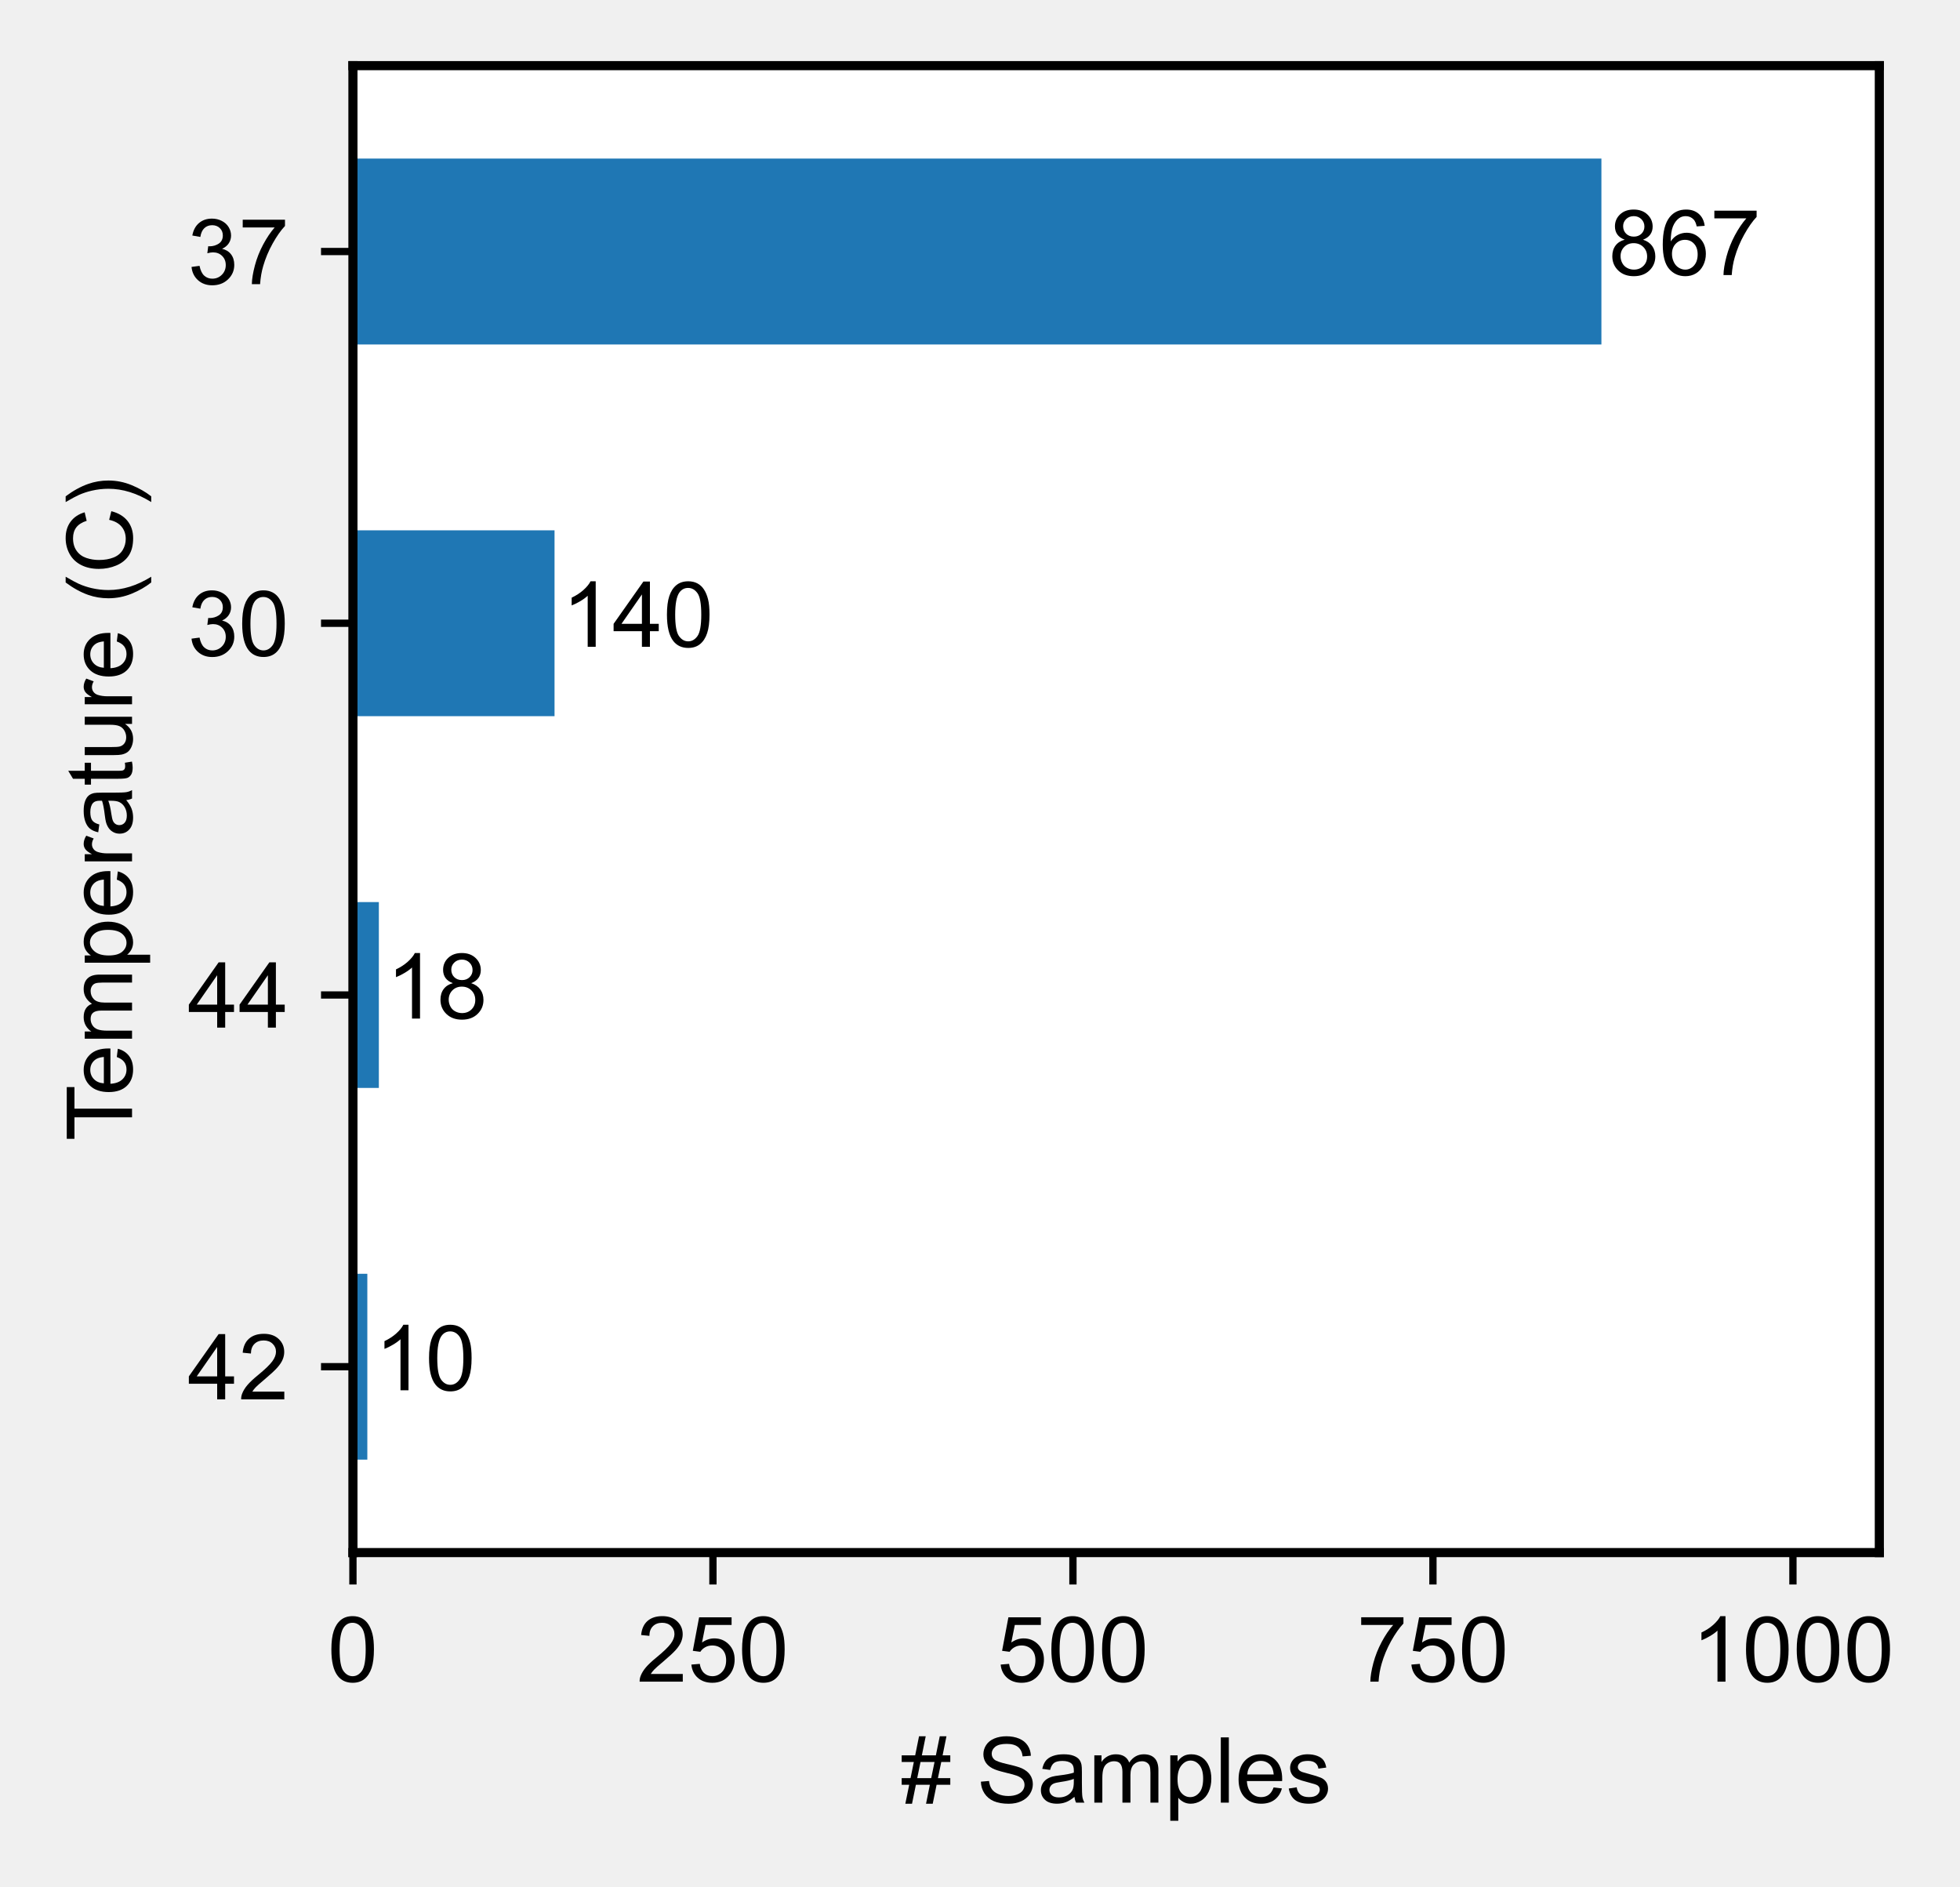
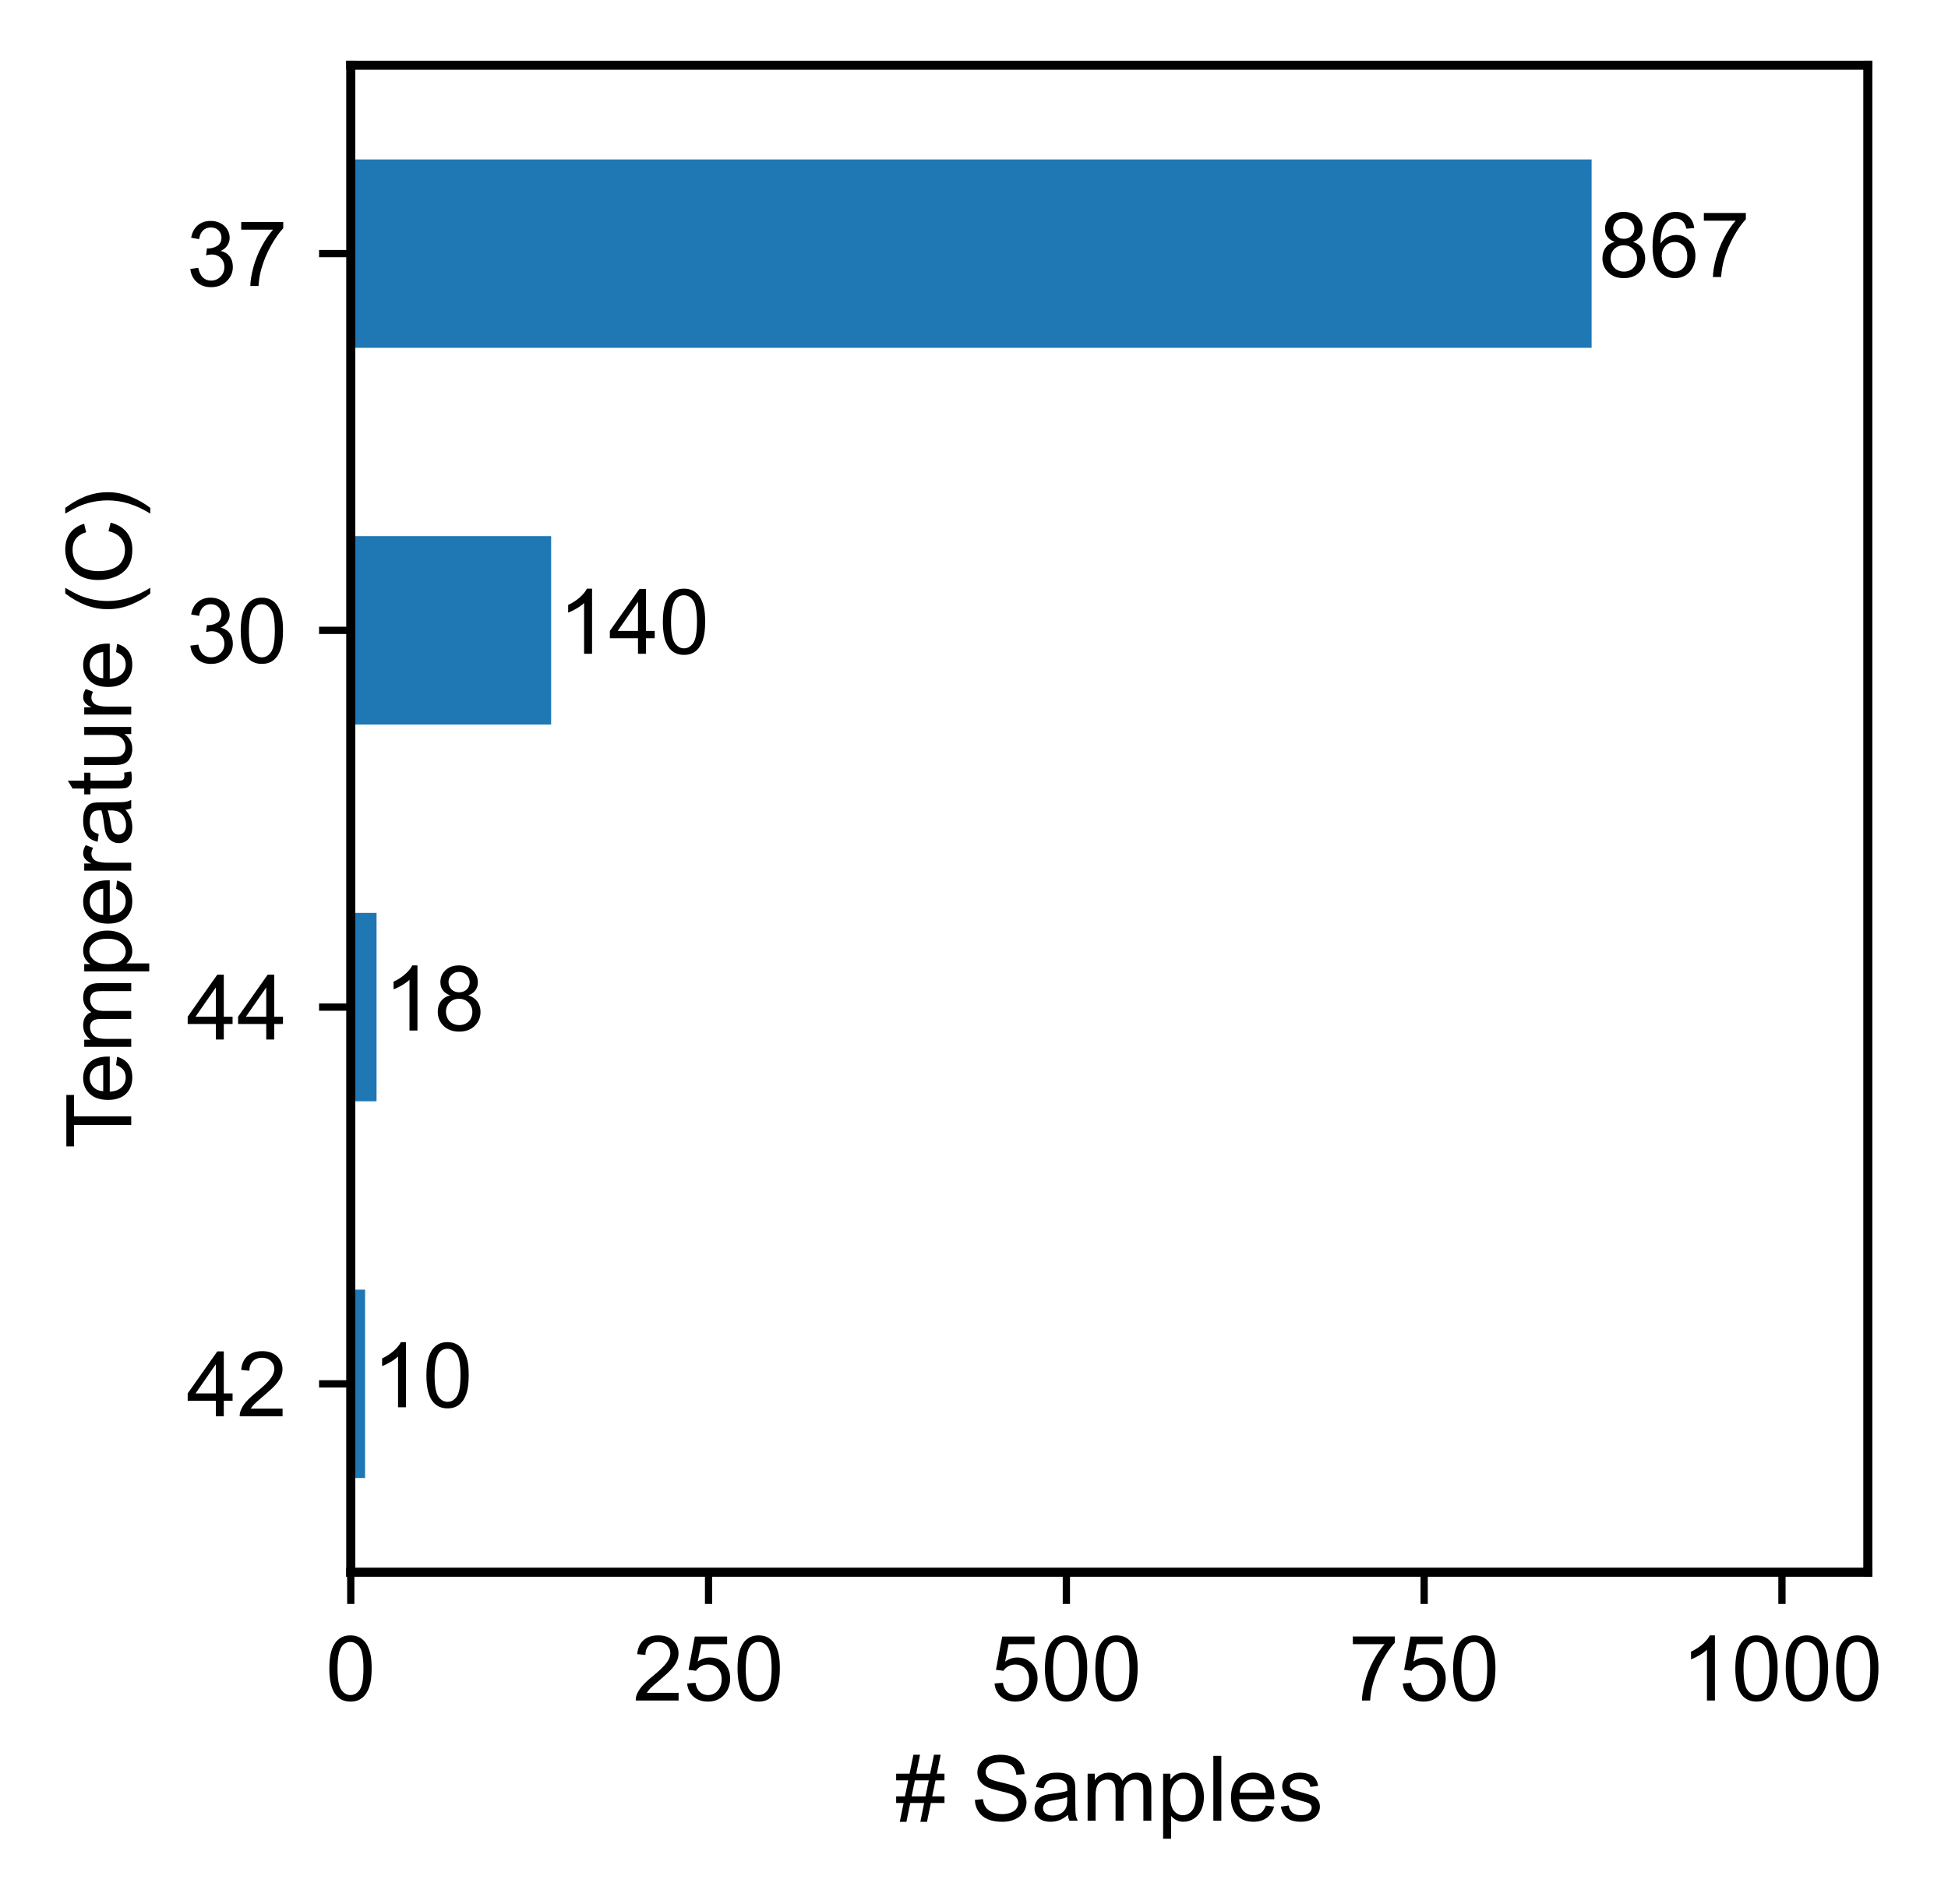
- <svg xmlns="http://www.w3.org/2000/svg" xmlns:xlink="http://www.w3.org/1999/xlink" width="214.953pt" height="206.893pt" viewBox="0 0 214.953 206.893" version="1.1">
+ <svg xmlns="http://www.w3.org/2000/svg" xmlns:xlink="http://www.w3.org/1999/xlink" width="214.953pt" height="210.132pt" viewBox="0 0 214.953 210.132" version="1.1">
  <defs>
    <style type="text/css">*{stroke-linejoin: round; stroke-linecap: butt}</style>
  </defs>
  <g id="figure_1">
    <g id="patch_1">
-       <path d="M 0 206.893  L 214.953 206.893  L 214.953 0  L 0 0  L 0 206.893  z " style="fill: none" />
+       <path d="M 0 210.132  L 214.953 210.132  L 214.953 0  L 0 0  z " style="fill: #ffffff" />
    </g>
    <g id="axes_1">
      <g id="patch_2">
-         <path d="M 38.706 170.28  L 206.106 170.28  L 206.106 7.2  L 38.706 7.2  z " style="fill: #ffffff" />
+         <path d="M 38.706 173.52  L 206.106 173.52  L 206.106 7.2  L 38.706 7.2  z " style="fill: #ffffff" />
      </g>
      <g id="patch_3">
-         <path d="M 38.706 160.088  L 40.285 160.088  L 40.285 139.702  L 38.706 139.702  z " clip-path="url(#pdd64f54781)" style="fill: #1f77b4" />
+         <path d="M 38.706 163.125  L 40.285 163.125  L 40.285 142.335  L 38.706 142.335  z " clip-path="url(#p38c4b83215)" style="fill: #1f77b4" />
      </g>
      <g id="patch_4">
-         <path d="M 38.706 119.317  L 41.549 119.317  L 41.549 98.933  L 38.706 98.933  z " clip-path="url(#pdd64f54781)" style="fill: #1f77b4" />
+         <path d="M 38.706 121.545  L 41.549 121.545  L 41.549 100.755  L 38.706 100.755  z " clip-path="url(#p38c4b83215)" style="fill: #1f77b4" />
      </g>
      <g id="patch_5">
-         <path d="M 38.706 78.547  L 60.816 78.547  L 60.816 58.163  L 38.706 58.163  z " clip-path="url(#pdd64f54781)" style="fill: #1f77b4" />
+         <path d="M 38.706 79.965  L 60.816 79.965  L 60.816 59.175  L 38.706 59.175  z " clip-path="url(#p38c4b83215)" style="fill: #1f77b4" />
      </g>
      <g id="patch_6">
-         <path d="M 38.706 37.778  L 175.627 37.778  L 175.627 17.392  L 38.706 17.392  z " clip-path="url(#pdd64f54781)" style="fill: #1f77b4" />
+         <path d="M 38.706 38.385  L 175.627 38.385  L 175.627 17.595  L 38.706 17.595  z " clip-path="url(#p38c4b83215)" style="fill: #1f77b4" />
      </g>
      <g id="matplotlib.axis_1">
        <g id="xtick_1">
          <g id="line2d_1">
            <defs>
-               <path id="mf8e8cd4472" d="M 0 0  L 0 3.5  " style="stroke: #000000; stroke-width: 0.8" />
-             </defs>
-             <g>
-               <use xlink:href="#mf8e8cd4472" x="38.706" y="170.28" style="stroke: #000000; stroke-width: 0.8" />
+               <path id="m355e3a621d" d="M 0 0  L 0 3.5  " style="stroke: #000000; stroke-width: 0.8" />
+             </defs>
+             <g>
+               <use xlink:href="#m355e3a621d" x="38.706" y="173.52" style="stroke: #000000; stroke-width: 0.8" />
            </g>
          </g>
          <g id="text_1">
-             <g transform="translate(35.92578 184.4378)scale(0.1 -0.1)">
+             <g transform="translate(35.92578 187.6778) scale(0.1 -0.1)">
              <defs>
                <path id="ArialMT-30" d="M 266 2259  Q 266 3072 433 3567  Q 600 4063 929 4331  Q 1259 4600 1759 4600  Q 2128 4600 2406 4451  Q 2684 4303 2865 4023  Q 3047 3744 3150 3342  Q 3253 2941 3253 2259  Q 3253 1453 3087 958  Q 2922 463 2592 192  Q 2263 -78 1759 -78  Q 1097 -78 719 397  Q 266 969 266 2259  z M 844 2259  Q 844 1131 1108 757  Q 1372 384 1759 384  Q 2147 384 2411 759  Q 2675 1134 2675 2259  Q 2675 3391 2411 3762  Q 2147 4134 1753 4134  Q 1366 4134 1134 3806  Q 844 3388 844 2259  z " transform="scale(0.015625)" />
              </defs>
              <use xlink:href="#ArialMT-30" />
            </g>
          </g>
        </g>
        <g id="xtick_2">
          <g id="line2d_2">
            <g>
-               <use xlink:href="#mf8e8cd4472" x="78.187" y="170.28" style="stroke: #000000; stroke-width: 0.8" />
+               <use xlink:href="#m355e3a621d" x="78.187" y="173.52" style="stroke: #000000; stroke-width: 0.8" />
            </g>
          </g>
          <g id="text_2">
-             <g transform="translate(69.84598 184.4378)scale(0.1 -0.1)">
+             <g transform="translate(69.84598 187.6778) scale(0.1 -0.1)">
              <defs>
                <path id="ArialMT-32" d="M 3222 541  L 3222 0  L 194 0  Q 188 203 259 391  Q 375 700 629 1000  Q 884 1300 1366 1694  Q 2113 2306 2375 2664  Q 2638 3022 2638 3341  Q 2638 3675 2398 3904  Q 2159 4134 1775 4134  Q 1369 4134 1125 3890  Q 881 3647 878 3216  L 300 3275  Q 359 3922 746 4261  Q 1134 4600 1788 4600  Q 2447 4600 2831 4234  Q 3216 3869 3216 3328  Q 3216 3053 3103 2787  Q 2991 2522 2730 2228  Q 2469 1934 1863 1422  Q 1356 997 1212 845  Q 1069 694 975 541  L 3222 541  z " transform="scale(0.015625)" />
                <path id="ArialMT-35" d="M 266 1200  L 856 1250  Q 922 819 1161 601  Q 1400 384 1738 384  Q 2144 384 2425 690  Q 2706 997 2706 1503  Q 2706 1984 2436 2262  Q 2166 2541 1728 2541  Q 1456 2541 1237 2417  Q 1019 2294 894 2097  L 366 2166  L 809 4519  L 3088 4519  L 3088 3981  L 1259 3981  L 1013 2750  Q 1425 3038 1878 3038  Q 2478 3038 2890 2622  Q 3303 2206 3303 1553  Q 3303 931 2941 478  Q 2500 -78 1738 -78  Q 1113 -78 717 272  Q 322 622 266 1200  z " transform="scale(0.015625)" />
              </defs>
              <use xlink:href="#ArialMT-32" />
              <use xlink:href="#ArialMT-35" x="55.615" />
              <use xlink:href="#ArialMT-30" x="111.23" />
            </g>
          </g>
        </g>
        <g id="xtick_3">
          <g id="line2d_3">
            <g>
-               <use xlink:href="#mf8e8cd4472" x="117.669" y="170.28" style="stroke: #000000; stroke-width: 0.8" />
+               <use xlink:href="#m355e3a621d" x="117.669" y="173.52" style="stroke: #000000; stroke-width: 0.8" />
            </g>
          </g>
          <g id="text_3">
-             <g transform="translate(109.3271 184.4378)scale(0.1 -0.1)">
+             <g transform="translate(109.3271 187.6778) scale(0.1 -0.1)">
              <use xlink:href="#ArialMT-35" />
              <use xlink:href="#ArialMT-30" x="55.615" />
              <use xlink:href="#ArialMT-30" x="111.23" />
            </g>
          </g>
        </g>
        <g id="xtick_4">
          <g id="line2d_4">
            <g>
-               <use xlink:href="#mf8e8cd4472" x="157.15" y="170.28" style="stroke: #000000; stroke-width: 0.8" />
+               <use xlink:href="#m355e3a621d" x="157.15" y="173.52" style="stroke: #000000; stroke-width: 0.8" />
            </g>
          </g>
          <g id="text_4">
-             <g transform="translate(148.8082 184.4378)scale(0.1 -0.1)">
+             <g transform="translate(148.8082 187.6778) scale(0.1 -0.1)">
              <defs>
                <path id="ArialMT-37" d="M 303 3981  L 303 4522  L 3269 4522  L 3269 4084  Q 2831 3619 2401 2847  Q 1972 2075 1738 1259  Q 1569 684 1522 0  L 944 0  Q 953 541 1156 1306  Q 1359 2072 1739 2783  Q 2119 3494 2547 3981  L 303 3981  z " transform="scale(0.015625)" />
              </defs>
              <use xlink:href="#ArialMT-37" />
              <use xlink:href="#ArialMT-35" x="55.615" />
              <use xlink:href="#ArialMT-30" x="111.23" />
            </g>
          </g>
        </g>
        <g id="xtick_5">
          <g id="line2d_5">
            <g>
-               <use xlink:href="#mf8e8cd4472" x="196.631" y="170.28" style="stroke: #000000; stroke-width: 0.8" />
+               <use xlink:href="#m355e3a621d" x="196.631" y="173.52" style="stroke: #000000; stroke-width: 0.8" />
            </g>
          </g>
          <g id="text_5">
-             <g transform="translate(185.5089 184.4378)scale(0.1 -0.1)">
+             <g transform="translate(185.5089 187.6778) scale(0.1 -0.1)">
              <defs>
                <path id="ArialMT-31" d="M 2384 0  L 1822 0  L 1822 3584  Q 1619 3391 1289 3197  Q 959 3003 697 2906  L 697 3450  Q 1169 3672 1522 3987  Q 1875 4303 2022 4600  L 2384 4600  L 2384 0  z " transform="scale(0.015625)" />
              </defs>
              <use xlink:href="#ArialMT-31" />
              <use xlink:href="#ArialMT-30" x="55.615" />
              <use xlink:href="#ArialMT-30" x="111.23" />
              <use xlink:href="#ArialMT-30" x="166.846" />
            </g>
          </g>
        </g>
        <g id="text_6">
-           <g transform="translate(98.78437 197.705)scale(0.1 -0.1)">
+           <g transform="translate(98.78437 200.945) scale(0.1 -0.1)">
            <defs>
              <path id="ArialMT-23" d="M 322 -78  L 594 1253  L 66 1253  L 66 1719  L 688 1719  L 919 2853  L 66 2853  L 66 3319  L 1013 3319  L 1284 4659  L 1753 4659  L 1481 3319  L 2466 3319  L 2738 4659  L 3209 4659  L 2938 3319  L 3478 3319  L 3478 2853  L 2844 2853  L 2609 1719  L 3478 1719  L 3478 1253  L 2516 1253  L 2244 -78  L 1775 -78  L 2044 1253  L 1063 1253  L 791 -78  L 322 -78  z M 1156 1719  L 2138 1719  L 2372 2853  L 1388 2853  L 1156 1719  z " transform="scale(0.015625)" />
              <path id="ArialMT-20" transform="scale(0.015625)" />
              <path id="ArialMT-53" d="M 288 1472  L 859 1522  Q 900 1178 1048 958  Q 1197 738 1509 602  Q 1822 466 2213 466  Q 2559 466 2825 569  Q 3091 672 3220 851  Q 3350 1031 3350 1244  Q 3350 1459 3225 1620  Q 3100 1781 2813 1891  Q 2628 1963 1997 2114  Q 1366 2266 1113 2400  Q 784 2572 623 2826  Q 463 3081 463 3397  Q 463 3744 659 4045  Q 856 4347 1234 4503  Q 1613 4659 2075 4659  Q 2584 4659 2973 4495  Q 3363 4331 3572 4012  Q 3781 3694 3797 3291  L 3216 3247  Q 3169 3681 2898 3903  Q 2628 4125 2100 4125  Q 1550 4125 1298 3923  Q 1047 3722 1047 3438  Q 1047 3191 1225 3031  Q 1400 2872 2139 2705  Q 2878 2538 3153 2413  Q 3553 2228 3743 1945  Q 3934 1663 3934 1294  Q 3934 928 3725 604  Q 3516 281 3123 101  Q 2731 -78 2241 -78  Q 1619 -78 1198 103  Q 778 284 539 648  Q 300 1013 288 1472  z " transform="scale(0.015625)" />
              <path id="ArialMT-61" d="M 2588 409  Q 2275 144 1986 34  Q 1697 -75 1366 -75  Q 819 -75 525 192  Q 231 459 231 875  Q 231 1119 342 1320  Q 453 1522 633 1644  Q 813 1766 1038 1828  Q 1203 1872 1538 1913  Q 2219 1994 2541 2106  Q 2544 2222 2544 2253  Q 2544 2597 2384 2738  Q 2169 2928 1744 2928  Q 1347 2928 1158 2789  Q 969 2650 878 2297  L 328 2372  Q 403 2725 575 2942  Q 747 3159 1072 3276  Q 1397 3394 1825 3394  Q 2250 3394 2515 3294  Q 2781 3194 2906 3042  Q 3031 2891 3081 2659  Q 3109 2516 3109 2141  L 3109 1391  Q 3109 606 3145 398  Q 3181 191 3288 0  L 2700 0  Q 2613 175 2588 409  z M 2541 1666  Q 2234 1541 1622 1453  Q 1275 1403 1131 1340  Q 988 1278 909 1158  Q 831 1038 831 891  Q 831 666 1001 516  Q 1172 366 1500 366  Q 1825 366 2078 508  Q 2331 650 2450 897  Q 2541 1088 2541 1459  L 2541 1666  z " transform="scale(0.015625)" />
              <path id="ArialMT-6d" d="M 422 0  L 422 3319  L 925 3319  L 925 2853  Q 1081 3097 1340 3245  Q 1600 3394 1931 3394  Q 2300 3394 2536 3241  Q 2772 3088 2869 2813  Q 3263 3394 3894 3394  Q 4388 3394 4653 3120  Q 4919 2847 4919 2278  L 4919 0  L 4359 0  L 4359 2091  Q 4359 2428 4304 2576  Q 4250 2725 4106 2815  Q 3963 2906 3769 2906  Q 3419 2906 3187 2673  Q 2956 2441 2956 1928  L 2956 0  L 2394 0  L 2394 2156  Q 2394 2531 2256 2718  Q 2119 2906 1806 2906  Q 1569 2906 1367 2781  Q 1166 2656 1075 2415  Q 984 2175 984 1722  L 984 0  L 422 0  z " transform="scale(0.015625)" />
              <path id="ArialMT-70" d="M 422 -1272  L 422 3319  L 934 3319  L 934 2888  Q 1116 3141 1344 3267  Q 1572 3394 1897 3394  Q 2322 3394 2647 3175  Q 2972 2956 3137 2557  Q 3303 2159 3303 1684  Q 3303 1175 3120 767  Q 2938 359 2589 142  Q 2241 -75 1856 -75  Q 1575 -75 1351 44  Q 1128 163 984 344  L 984 -1272  L 422 -1272  z M 931 1641  Q 931 1000 1190 694  Q 1450 388 1819 388  Q 2194 388 2461 705  Q 2728 1022 2728 1688  Q 2728 2322 2467 2637  Q 2206 2953 1844 2953  Q 1484 2953 1207 2617  Q 931 2281 931 1641  z " transform="scale(0.015625)" />
              <path id="ArialMT-6c" d="M 409 0  L 409 4581  L 972 4581  L 972 0  L 409 0  z " transform="scale(0.015625)" />
              <path id="ArialMT-65" d="M 2694 1069  L 3275 997  Q 3138 488 2766 206  Q 2394 -75 1816 -75  Q 1088 -75 661 373  Q 234 822 234 1631  Q 234 2469 665 2931  Q 1097 3394 1784 3394  Q 2450 3394 2872 2941  Q 3294 2488 3294 1666  Q 3294 1616 3291 1516  L 816 1516  Q 847 969 1125 678  Q 1403 388 1819 388  Q 2128 388 2347 550  Q 2566 713 2694 1069  z M 847 1978  L 2700 1978  Q 2663 2397 2488 2606  Q 2219 2931 1791 2931  Q 1403 2931 1139 2672  Q 875 2413 847 1978  z " transform="scale(0.015625)" />
              <path id="ArialMT-73" d="M 197 991  L 753 1078  Q 800 744 1014 566  Q 1228 388 1613 388  Q 2000 388 2187 545  Q 2375 703 2375 916  Q 2375 1106 2209 1216  Q 2094 1291 1634 1406  Q 1016 1563 777 1677  Q 538 1791 414 1992  Q 291 2194 291 2438  Q 291 2659 392 2848  Q 494 3038 669 3163  Q 800 3259 1026 3326  Q 1253 3394 1513 3394  Q 1903 3394 2198 3281  Q 2494 3169 2634 2976  Q 2775 2784 2828 2463  L 2278 2388  Q 2241 2644 2061 2787  Q 1881 2931 1553 2931  Q 1166 2931 1000 2803  Q 834 2675 834 2503  Q 834 2394 903 2306  Q 972 2216 1119 2156  Q 1203 2125 1616 2013  Q 2213 1853 2448 1751  Q 2684 1650 2818 1456  Q 2953 1263 2953 975  Q 2953 694 2789 445  Q 2625 197 2315 61  Q 2006 -75 1616 -75  Q 969 -75 630 194  Q 291 463 197 991  z " transform="scale(0.015625)" />
            </defs>
            <use xlink:href="#ArialMT-23" />
            <use xlink:href="#ArialMT-20" x="55.615" />
            <use xlink:href="#ArialMT-53" x="83.398" />
            <use xlink:href="#ArialMT-61" x="150.098" />
            <use xlink:href="#ArialMT-6d" x="205.713" />
            <use xlink:href="#ArialMT-70" x="289.014" />
            <use xlink:href="#ArialMT-6c" x="344.629" />
            <use xlink:href="#ArialMT-65" x="366.846" />
            <use xlink:href="#ArialMT-73" x="422.461" />
          </g>
        </g>
      </g>
      <g id="matplotlib.axis_2">
        <g id="ytick_1">
          <g id="line2d_6">
            <defs>
-               <path id="mc7bd8f8256" d="M 0 0  L -3.5 0  " style="stroke: #000000; stroke-width: 0.8" />
-             </defs>
-             <g>
-               <use xlink:href="#mc7bd8f8256" x="38.706" y="149.895" style="stroke: #000000; stroke-width: 0.8" />
+               <path id="m626a36def4" d="M 0 0  L -3.5 0  " style="stroke: #000000; stroke-width: 0.8" />
+             </defs>
+             <g>
+               <use xlink:href="#m626a36def4" x="38.706" y="152.73" style="stroke: #000000; stroke-width: 0.8" />
            </g>
          </g>
          <g id="text_7">
-             <g transform="translate(20.58438 153.4739)scale(0.1 -0.1)">
+             <g transform="translate(20.58438 156.3089) scale(0.1 -0.1)">
              <defs>
                <path id="ArialMT-34" d="M 2069 0  L 2069 1097  L 81 1097  L 81 1613  L 2172 4581  L 2631 4581  L 2631 1613  L 3250 1613  L 3250 1097  L 2631 1097  L 2631 0  L 2069 0  z M 2069 1613  L 2069 3678  L 634 1613  L 2069 1613  z " transform="scale(0.015625)" />
              </defs>
              <use xlink:href="#ArialMT-34" />
              <use xlink:href="#ArialMT-32" x="55.615" />
            </g>
          </g>
        </g>
        <g id="ytick_2">
          <g id="line2d_7">
            <g>
-               <use xlink:href="#mc7bd8f8256" x="38.706" y="109.125" style="stroke: #000000; stroke-width: 0.8" />
+               <use xlink:href="#m626a36def4" x="38.706" y="111.15" style="stroke: #000000; stroke-width: 0.8" />
            </g>
          </g>
          <g id="text_8">
-             <g transform="translate(20.58438 112.7039)scale(0.1 -0.1)">
+             <g transform="translate(20.58438 114.7289) scale(0.1 -0.1)">
              <use xlink:href="#ArialMT-34" />
              <use xlink:href="#ArialMT-34" x="55.615" />
            </g>
          </g>
        </g>
        <g id="ytick_3">
          <g id="line2d_8">
            <g>
-               <use xlink:href="#mc7bd8f8256" x="38.706" y="68.355" style="stroke: #000000; stroke-width: 0.8" />
+               <use xlink:href="#m626a36def4" x="38.706" y="69.57" style="stroke: #000000; stroke-width: 0.8" />
            </g>
          </g>
          <g id="text_9">
-             <g transform="translate(20.58438 71.93391)scale(0.1 -0.1)">
+             <g transform="translate(20.58438 73.14891) scale(0.1 -0.1)">
              <defs>
                <path id="ArialMT-33" d="M 269 1209  L 831 1284  Q 928 806 1161 595  Q 1394 384 1728 384  Q 2125 384 2398 659  Q 2672 934 2672 1341  Q 2672 1728 2419 1979  Q 2166 2231 1775 2231  Q 1616 2231 1378 2169  L 1441 2663  Q 1497 2656 1531 2656  Q 1891 2656 2178 2843  Q 2466 3031 2466 3422  Q 2466 3731 2256 3934  Q 2047 4138 1716 4138  Q 1388 4138 1169 3931  Q 950 3725 888 3313  L 325 3413  Q 428 3978 793 4289  Q 1159 4600 1703 4600  Q 2078 4600 2393 4439  Q 2709 4278 2876 4000  Q 3044 3722 3044 3409  Q 3044 3113 2884 2869  Q 2725 2625 2413 2481  Q 2819 2388 3044 2092  Q 3269 1797 3269 1353  Q 3269 753 2831 336  Q 2394 -81 1725 -81  Q 1122 -81 723 278  Q 325 638 269 1209  z " transform="scale(0.015625)" />
              </defs>
              <use xlink:href="#ArialMT-33" />
              <use xlink:href="#ArialMT-30" x="55.615" />
            </g>
          </g>
        </g>
        <g id="ytick_4">
          <g id="line2d_9">
            <g>
-               <use xlink:href="#mc7bd8f8256" x="38.706" y="27.585" style="stroke: #000000; stroke-width: 0.8" />
+               <use xlink:href="#m626a36def4" x="38.706" y="27.99" style="stroke: #000000; stroke-width: 0.8" />
            </g>
          </g>
          <g id="text_10">
-             <g transform="translate(20.58438 31.16391)scale(0.1 -0.1)">
+             <g transform="translate(20.58438 31.56891) scale(0.1 -0.1)">
              <use xlink:href="#ArialMT-33" />
              <use xlink:href="#ArialMT-37" x="55.615" />
            </g>
          </g>
        </g>
        <g id="text_11">
-           <g transform="translate(14.47969 125.1338)rotate(-90)scale(0.1 -0.1)">
+           <g transform="translate(14.47969 126.7537) rotate(-90) scale(0.1 -0.1)">
            <defs>
              <path id="ArialMT-54" d="M 1659 0  L 1659 4041  L 150 4041  L 150 4581  L 3781 4581  L 3781 4041  L 2266 4041  L 2266 0  L 1659 0  z " transform="scale(0.015625)" />
              <path id="ArialMT-72" d="M 416 0  L 416 3319  L 922 3319  L 922 2816  Q 1116 3169 1280 3281  Q 1444 3394 1641 3394  Q 1925 3394 2219 3213  L 2025 2691  Q 1819 2813 1613 2813  Q 1428 2813 1281 2702  Q 1134 2591 1072 2394  Q 978 2094 978 1738  L 978 0  L 416 0  z " transform="scale(0.015625)" />
              <path id="ArialMT-74" d="M 1650 503  L 1731 6  Q 1494 -44 1306 -44  Q 1000 -44 831 53  Q 663 150 594 308  Q 525 466 525 972  L 525 2881  L 113 2881  L 113 3319  L 525 3319  L 525 4141  L 1084 4478  L 1084 3319  L 1650 3319  L 1650 2881  L 1084 2881  L 1084 941  Q 1084 700 1114 631  Q 1144 563 1211 522  Q 1278 481 1403 481  Q 1497 481 1650 503  z " transform="scale(0.015625)" />
              <path id="ArialMT-75" d="M 2597 0  L 2597 488  Q 2209 -75 1544 -75  Q 1250 -75 995 37  Q 741 150 617 320  Q 494 491 444 738  Q 409 903 409 1263  L 409 3319  L 972 3319  L 972 1478  Q 972 1038 1006 884  Q 1059 663 1231 536  Q 1403 409 1656 409  Q 1909 409 2131 539  Q 2353 669 2445 892  Q 2538 1116 2538 1541  L 2538 3319  L 3100 3319  L 3100 0  L 2597 0  z " transform="scale(0.015625)" />
              <path id="ArialMT-28" d="M 1497 -1347  Q 1031 -759 709 28  Q 388 816 388 1659  Q 388 2403 628 3084  Q 909 3875 1497 4659  L 1900 4659  Q 1522 4009 1400 3731  Q 1209 3300 1100 2831  Q 966 2247 966 1656  Q 966 153 1900 -1347  L 1497 -1347  z " transform="scale(0.015625)" />
              <path id="ArialMT-43" d="M 3763 1606  L 4369 1453  Q 4178 706 3683 314  Q 3188 -78 2472 -78  Q 1731 -78 1267 223  Q 803 525 561 1097  Q 319 1669 319 2325  Q 319 3041 592 3573  Q 866 4106 1370 4382  Q 1875 4659 2481 4659  Q 3169 4659 3637 4309  Q 4106 3959 4291 3325  L 3694 3184  Q 3534 3684 3231 3912  Q 2928 4141 2469 4141  Q 1941 4141 1586 3887  Q 1231 3634 1087 3207  Q 944 2781 944 2328  Q 944 1744 1114 1308  Q 1284 872 1643 656  Q 2003 441 2422 441  Q 2931 441 3284 734  Q 3638 1028 3763 1606  z " transform="scale(0.015625)" />
              <path id="ArialMT-29" d="M 791 -1347  L 388 -1347  Q 1322 153 1322 1656  Q 1322 2244 1188 2822  Q 1081 3291 891 3722  Q 769 4003 388 4659  L 791 4659  Q 1378 3875 1659 3084  Q 1900 2403 1900 1659  Q 1900 816 1576 28  Q 1253 -759 791 -1347  z " transform="scale(0.015625)" />
            </defs>
            <use xlink:href="#ArialMT-54" />
            <use xlink:href="#ArialMT-65" x="49.959" />
            <use xlink:href="#ArialMT-6d" x="105.574" />
            <use xlink:href="#ArialMT-70" x="188.875" />
            <use xlink:href="#ArialMT-65" x="244.49" />
            <use xlink:href="#ArialMT-72" x="300.105" />
            <use xlink:href="#ArialMT-61" x="333.406" />
            <use xlink:href="#ArialMT-74" x="389.021" />
            <use xlink:href="#ArialMT-75" x="416.805" />
            <use xlink:href="#ArialMT-72" x="472.42" />
            <use xlink:href="#ArialMT-65" x="505.721" />
            <use xlink:href="#ArialMT-20" x="561.336" />
            <use xlink:href="#ArialMT-28" x="589.119" />
            <use xlink:href="#ArialMT-43" x="622.42" />
            <use xlink:href="#ArialMT-29" x="694.637" />
          </g>
        </g>
      </g>
      <g id="patch_7">
-         <path d="M 38.706 170.28  L 38.706 7.2  " style="fill: none; stroke: #000000; stroke-linejoin: miter; stroke-linecap: square" />
+         <path d="M 38.706 173.52  L 38.706 7.2  " style="fill: none; stroke: #000000; stroke-linejoin: miter; stroke-linecap: square" />
      </g>
      <g id="patch_8">
-         <path d="M 206.106 170.28  L 206.106 7.2  " style="fill: none; stroke: #000000; stroke-linejoin: miter; stroke-linecap: square" />
+         <path d="M 206.106 173.52  L 206.106 7.2  " style="fill: none; stroke: #000000; stroke-linejoin: miter; stroke-linecap: square" />
      </g>
      <g id="patch_9">
-         <path d="M 38.706 170.28  L 206.106 170.28  " style="fill: none; stroke: #000000; stroke-linejoin: miter; stroke-linecap: square" />
+         <path d="M 38.706 173.52  L 206.106 173.52  " style="fill: none; stroke: #000000; stroke-linejoin: miter; stroke-linecap: square" />
      </g>
      <g id="patch_10">
        <path d="M 38.706 7.2  L 206.106 7.2  " style="fill: none; stroke: #000000; stroke-linejoin: miter; stroke-linecap: square" />
      </g>
      <g id="text_12">
-         <g transform="translate(41.07512 152.4802)scale(0.1 -0.1)">
+         <g transform="translate(41.07512 155.3152) scale(0.1 -0.1)">
          <use xlink:href="#ArialMT-31" />
          <use xlink:href="#ArialMT-30" x="55.615" />
        </g>
      </g>
      <g id="text_13">
-         <g transform="translate(42.33851 111.7102)scale(0.1 -0.1)">
+         <g transform="translate(42.33851 113.7352) scale(0.1 -0.1)">
          <defs>
            <path id="ArialMT-38" d="M 1131 2484  Q 781 2613 612 2850  Q 444 3088 444 3419  Q 444 3919 803 4259  Q 1163 4600 1759 4600  Q 2359 4600 2725 4251  Q 3091 3903 3091 3403  Q 3091 3084 2923 2848  Q 2756 2613 2416 2484  Q 2838 2347 3058 2040  Q 3278 1734 3278 1309  Q 3278 722 2862 322  Q 2447 -78 1769 -78  Q 1091 -78 675 323  Q 259 725 259 1325  Q 259 1772 486 2073  Q 713 2375 1131 2484  z M 1019 3438  Q 1019 3113 1228 2906  Q 1438 2700 1772 2700  Q 2097 2700 2305 2904  Q 2513 3109 2513 3406  Q 2513 3716 2298 3927  Q 2084 4138 1766 4138  Q 1444 4138 1231 3931  Q 1019 3725 1019 3438  z M 838 1322  Q 838 1081 952 856  Q 1066 631 1291 507  Q 1516 384 1775 384  Q 2178 384 2440 643  Q 2703 903 2703 1303  Q 2703 1709 2433 1975  Q 2163 2241 1756 2241  Q 1359 2241 1098 1978  Q 838 1716 838 1322  z " transform="scale(0.015625)" />
          </defs>
          <use xlink:href="#ArialMT-31" />
          <use xlink:href="#ArialMT-38" x="55.615" />
        </g>
      </g>
      <g id="text_14">
-         <g transform="translate(61.60531 70.94016)scale(0.1 -0.1)">
+         <g transform="translate(61.60531 72.15516) scale(0.1 -0.1)">
          <use xlink:href="#ArialMT-31" />
          <use xlink:href="#ArialMT-34" x="55.615" />
          <use xlink:href="#ArialMT-30" x="111.23" />
        </g>
      </g>
      <g id="text_15">
-         <g transform="translate(176.4164 30.17016)scale(0.1 -0.1)">
+         <g transform="translate(176.4164 30.57516) scale(0.1 -0.1)">
          <defs>
            <path id="ArialMT-36" d="M 3184 3459  L 2625 3416  Q 2550 3747 2413 3897  Q 2184 4138 1850 4138  Q 1581 4138 1378 3988  Q 1113 3794 959 3422  Q 806 3050 800 2363  Q 1003 2672 1297 2822  Q 1591 2972 1913 2972  Q 2475 2972 2870 2558  Q 3266 2144 3266 1488  Q 3266 1056 3080 686  Q 2894 316 2569 119  Q 2244 -78 1831 -78  Q 1128 -78 684 439  Q 241 956 241 2144  Q 241 3472 731 4075  Q 1159 4600 1884 4600  Q 2425 4600 2770 4297  Q 3116 3994 3184 3459  z M 888 1484  Q 888 1194 1011 928  Q 1134 663 1356 523  Q 1578 384 1822 384  Q 2178 384 2434 671  Q 2691 959 2691 1453  Q 2691 1928 2437 2201  Q 2184 2475 1800 2475  Q 1419 2475 1153 2201  Q 888 1928 888 1484  z " transform="scale(0.015625)" />
          </defs>
          <use xlink:href="#ArialMT-38" />
          <use xlink:href="#ArialMT-36" x="55.615" />
          <use xlink:href="#ArialMT-37" x="111.23" />
        </g>
      </g>
    </g>
  </g>
  <defs>
-     <clipPath id="pdd64f54781">
-       <rect x="38.706" y="7.2" width="167.4" height="163.08" />
+     <clipPath id="p38c4b83215">
+       <rect x="38.706" y="7.2" width="167.4" height="166.32" />
    </clipPath>
  </defs>
</svg>
